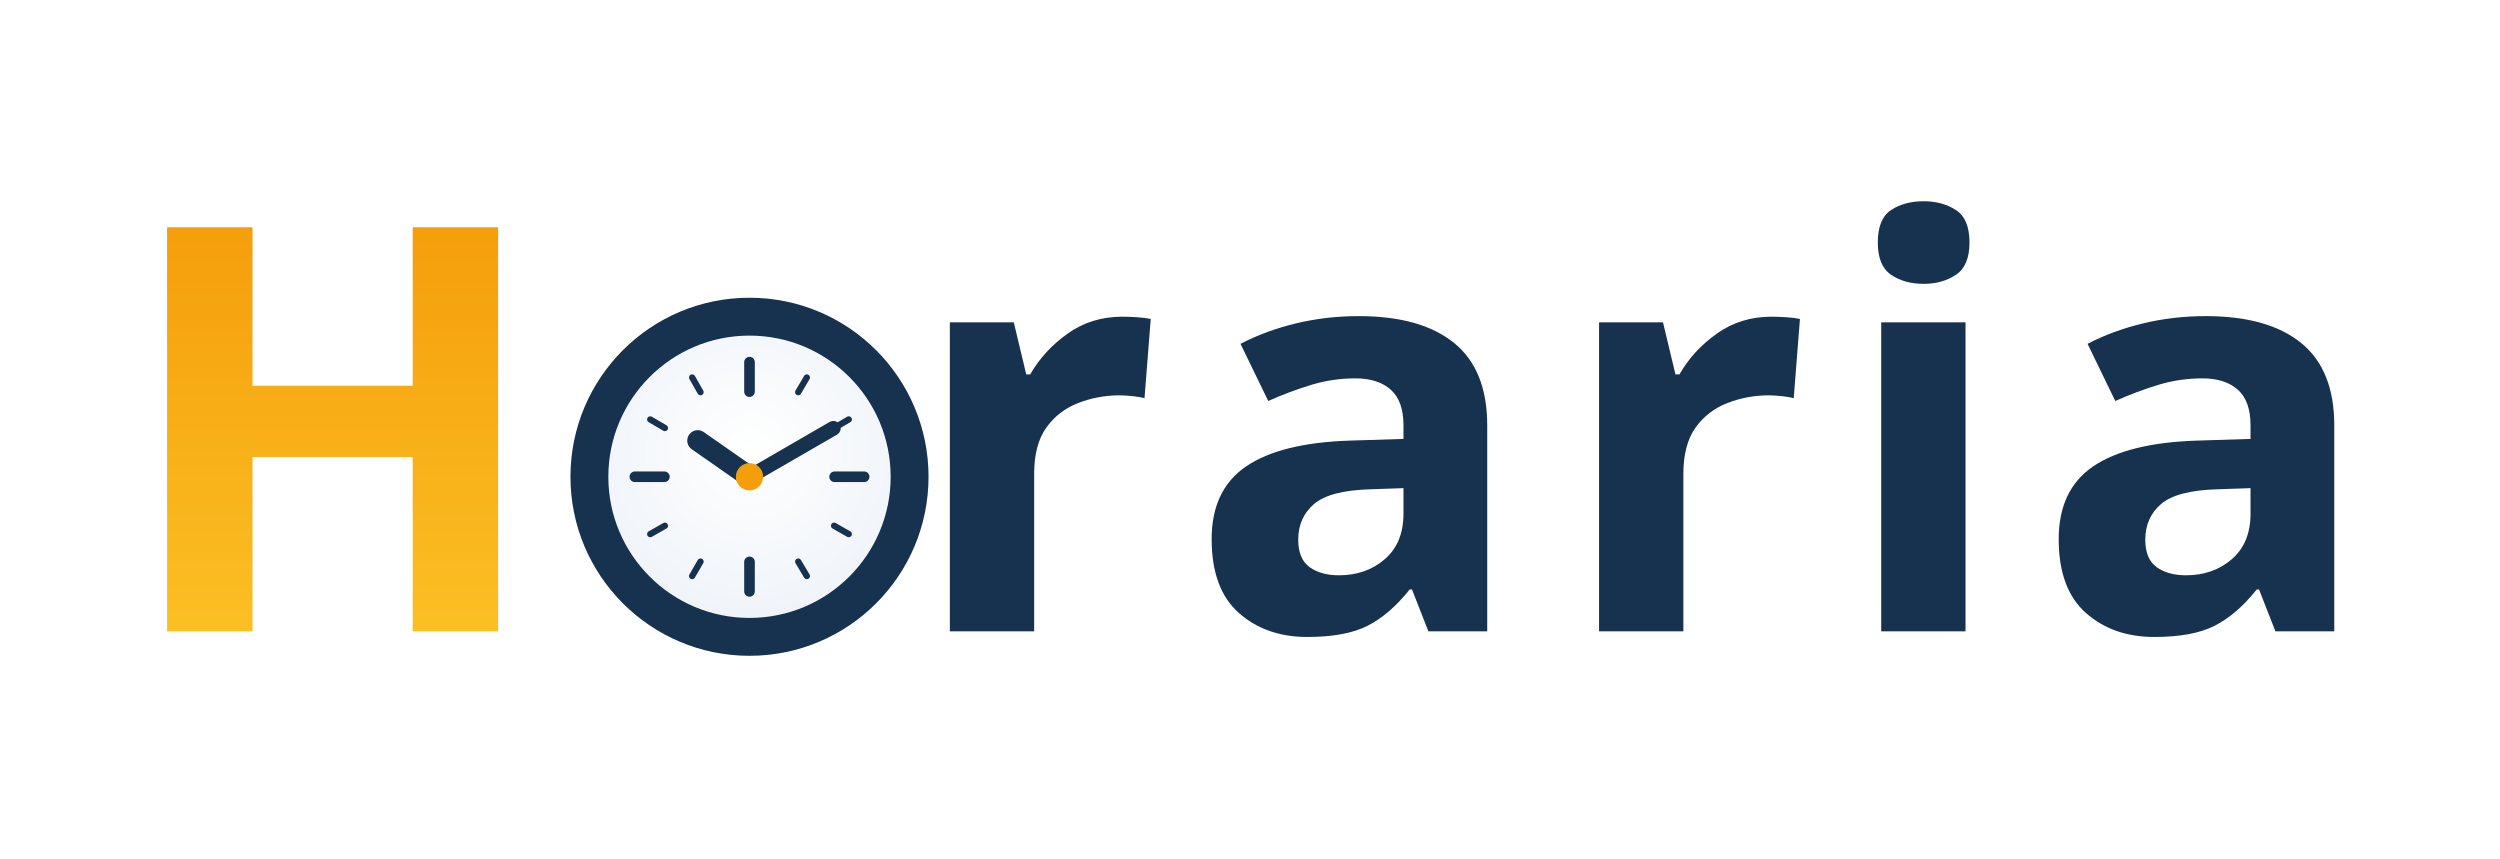
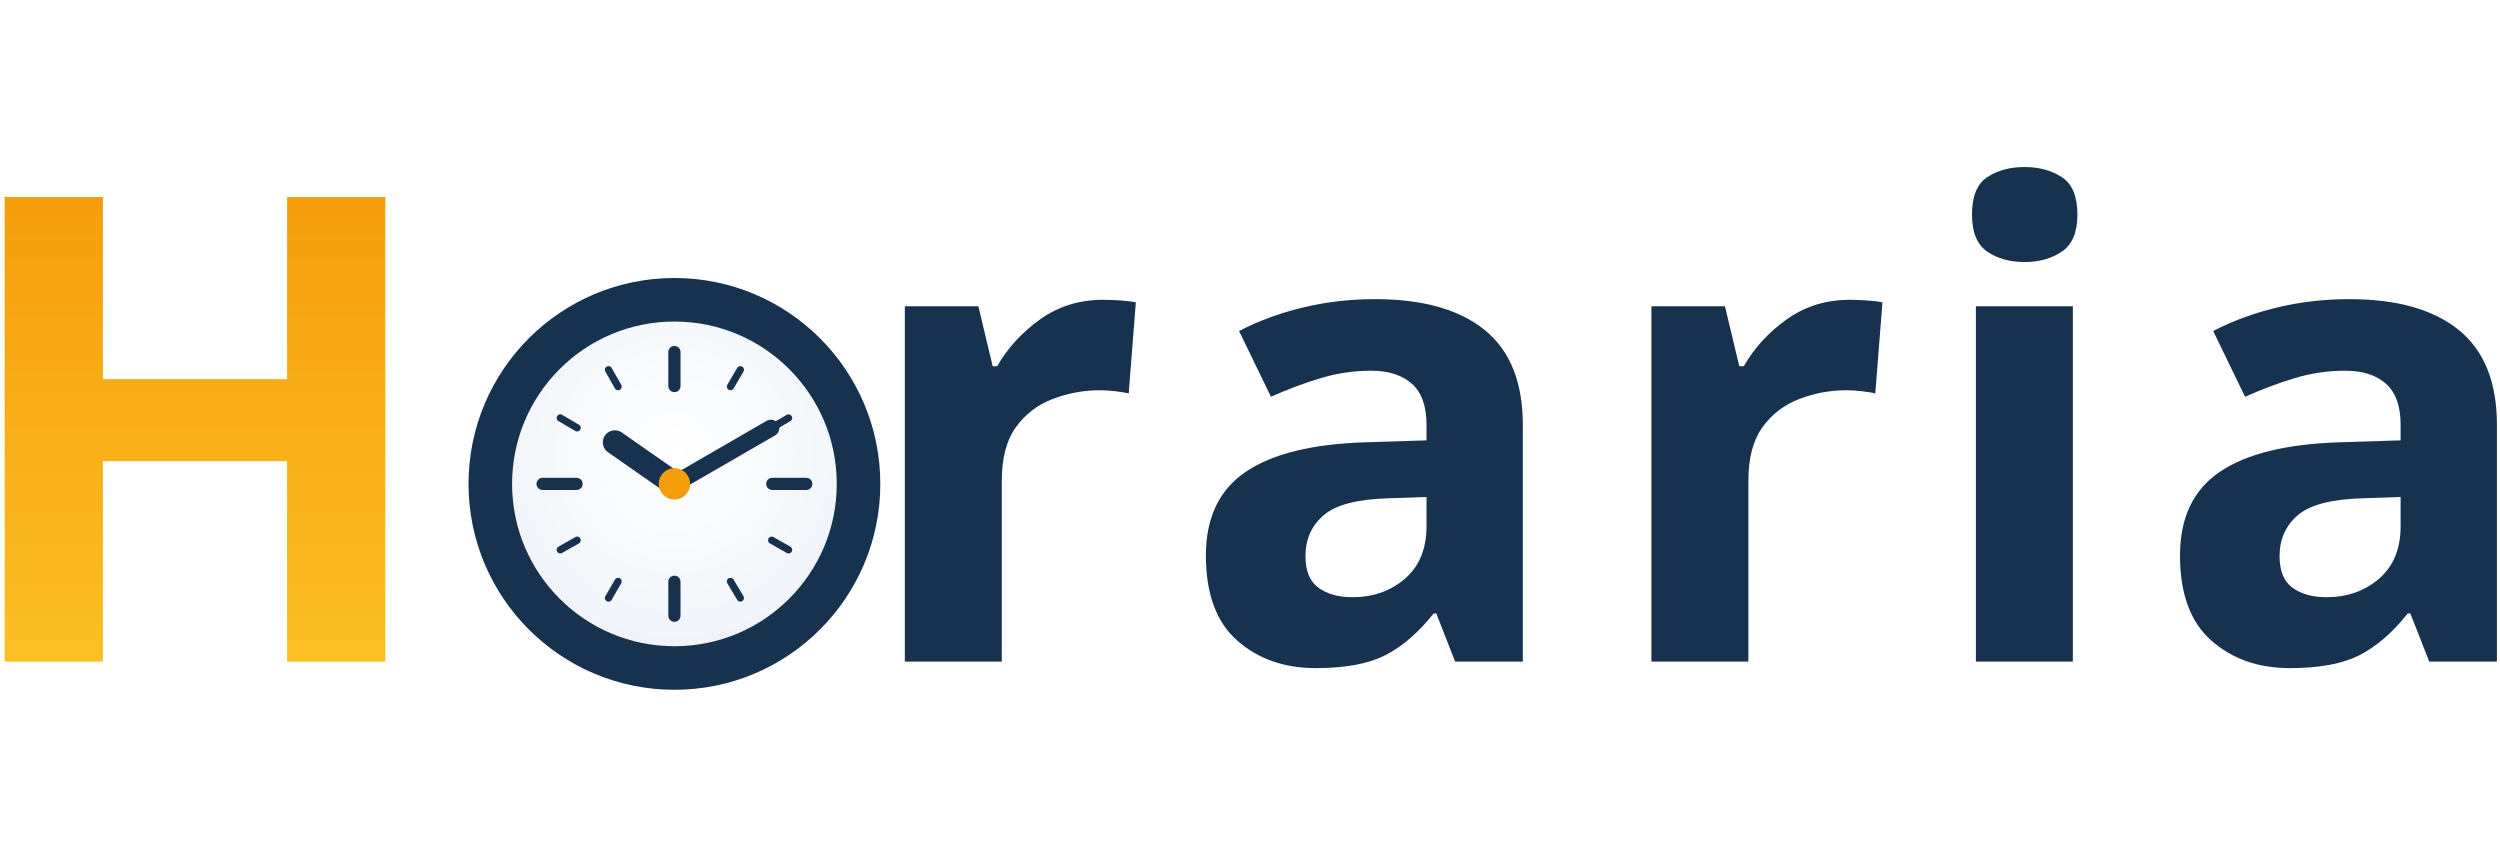
<svg xmlns="http://www.w3.org/2000/svg" viewBox="0 0 990 340" width="990" height="340">
  <defs>
    <linearGradient id="amberGrad" x1="0" y1="0" x2="0" y2="1">
      <stop offset="0" stop-color="#FBBF24" />
      <stop offset="1" stop-color="#F59E0B" />
    </linearGradient>
    <radialGradient id="faceGrad" cx="0.5" cy="0.42" r="0.75">
      <stop offset="0" stop-color="#FFFFFF" />
      <stop offset="1" stop-color="#E9EFF6" />
    </radialGradient>
  </defs>
-   <g>
+   <g transform="translate(495 170) scale(1.15) translate(-495 -170)">
    <g fill="url(#amberGrad)">
      <path d="M675 0H524V308H241V0H90V714H241V434H524V714H675Z" transform="translate(46.00,250.00) scale(0.22409,-0.22409)" />
    </g>
    <circle cx="296.8" cy="188.8" r="63.4" fill="url(#faceGrad)" />
    <circle cx="296.8" cy="188.8" r="63.4" fill="none" stroke="#16324F" stroke-width="15.0" />
    <line x1="296.8" y1="155.1" x2="296.8" y2="143.4" stroke="#16324F" stroke-width="4.2" stroke-linecap="round" />
    <line x1="316.1" y1="155.3" x2="319.5" y2="149.5" stroke="#16324F" stroke-width="2.5" stroke-linecap="round" />
    <line x1="330.3" y1="169.5" x2="336.1" y2="166.1" stroke="#16324F" stroke-width="2.5" stroke-linecap="round" />
    <line x1="330.5" y1="188.8" x2="342.2" y2="188.8" stroke="#16324F" stroke-width="4.2" stroke-linecap="round" />
    <line x1="330.3" y1="208.2" x2="336.1" y2="211.5" stroke="#16324F" stroke-width="2.5" stroke-linecap="round" />
    <line x1="316.1" y1="222.4" x2="319.5" y2="228.1" stroke="#16324F" stroke-width="2.5" stroke-linecap="round" />
    <line x1="296.8" y1="222.5" x2="296.8" y2="234.2" stroke="#16324F" stroke-width="4.2" stroke-linecap="round" />
    <line x1="277.4" y1="222.4" x2="274.1" y2="228.1" stroke="#16324F" stroke-width="2.5" stroke-linecap="round" />
    <line x1="263.3" y1="208.2" x2="257.5" y2="211.5" stroke="#16324F" stroke-width="2.5" stroke-linecap="round" />
    <line x1="263.1" y1="188.8" x2="251.4" y2="188.8" stroke="#16324F" stroke-width="4.2" stroke-linecap="round" />
    <line x1="263.3" y1="169.5" x2="257.5" y2="166.1" stroke="#16324F" stroke-width="2.5" stroke-linecap="round" />
    <line x1="277.4" y1="155.3" x2="274.1" y2="149.5" stroke="#16324F" stroke-width="2.5" stroke-linecap="round" />
    <line x1="296.8" y1="188.8" x2="276.3" y2="174.5" stroke="#16324F" stroke-width="8.3" stroke-linecap="round" />
    <line x1="296.8" y1="188.8" x2="330.0" y2="169.6" stroke="#16324F" stroke-width="5.8" stroke-linecap="round" />
    <circle cx="296.8" cy="188.8" r="5.4" fill="#F59E0B" />
    <g fill="#16324F">
      <path d="M383 556Q394 556 409.0 555.0Q424 554 433 552L422 412Q415 414 401.5 415.5Q388 417 378 417Q340 417 305.0 403.5Q270 390 248.5 360.0Q227 330 227 278V0H78V546H191L213 454H220Q244 496 286.0 526.0Q328 556 383 556Z" transform="translate(358.66,250.00) scale(0.22409,-0.22409)" />
      <path d="M302 557Q412 557 470.5 509.5Q529 462 529 364V0H425L396 74H392Q357 30 318.0 10.0Q279 -10 211 -10Q138 -10 90.0 32.5Q42 75 42 163Q42 250 103.0 291.5Q164 333 286 337L381 340V364Q381 407 358.5 427.0Q336 447 296 447Q256 447 218.0 435.5Q180 424 142 407L93 508Q137 531 190.5 544.0Q244 557 302 557ZM323 251Q251 249 223.0 225.0Q195 201 195 162Q195 128 215.0 113.5Q235 99 267 99Q315 99 348.0 127.5Q381 156 381 208V253Z" transform="translate(470.40,250.00) scale(0.22409,-0.22409)" />
      <path d="M383 556Q394 556 409.0 555.0Q424 554 433 552L422 412Q415 414 401.5 415.5Q388 417 378 417Q340 417 305.0 403.5Q270 390 248.5 360.0Q227 330 227 278V0H78V546H191L213 454H220Q244 496 286.0 526.0Q328 556 383 556Z" transform="translate(615.75,250.00) scale(0.22409,-0.22409)" />
      <path d="M153 760Q186 760 210.0 744.5Q234 729 234 687Q234 646 210.0 630.0Q186 614 153 614Q119 614 95.5 630.0Q72 646 72 687Q72 729 95.5 744.5Q119 760 153 760ZM227 546V0H78V546Z" transform="translate(727.48,250.00) scale(0.22409,-0.22409)" />
      <path d="M302 557Q412 557 470.5 509.5Q529 462 529 364V0H425L396 74H392Q357 30 318.0 10.0Q279 -10 211 -10Q138 -10 90.0 32.5Q42 75 42 163Q42 250 103.0 291.5Q164 333 286 337L381 340V364Q381 407 358.5 427.0Q336 447 296 447Q256 447 218.0 435.5Q180 424 142 407L93 508Q137 531 190.5 544.0Q244 557 302 557ZM323 251Q251 249 223.0 225.0Q195 201 195 162Q195 128 215.0 113.5Q235 99 267 99Q315 99 348.0 127.5Q381 156 381 208V253Z" transform="translate(805.83,250.00) scale(0.22409,-0.22409)" />
    </g>
  </g>
</svg>
